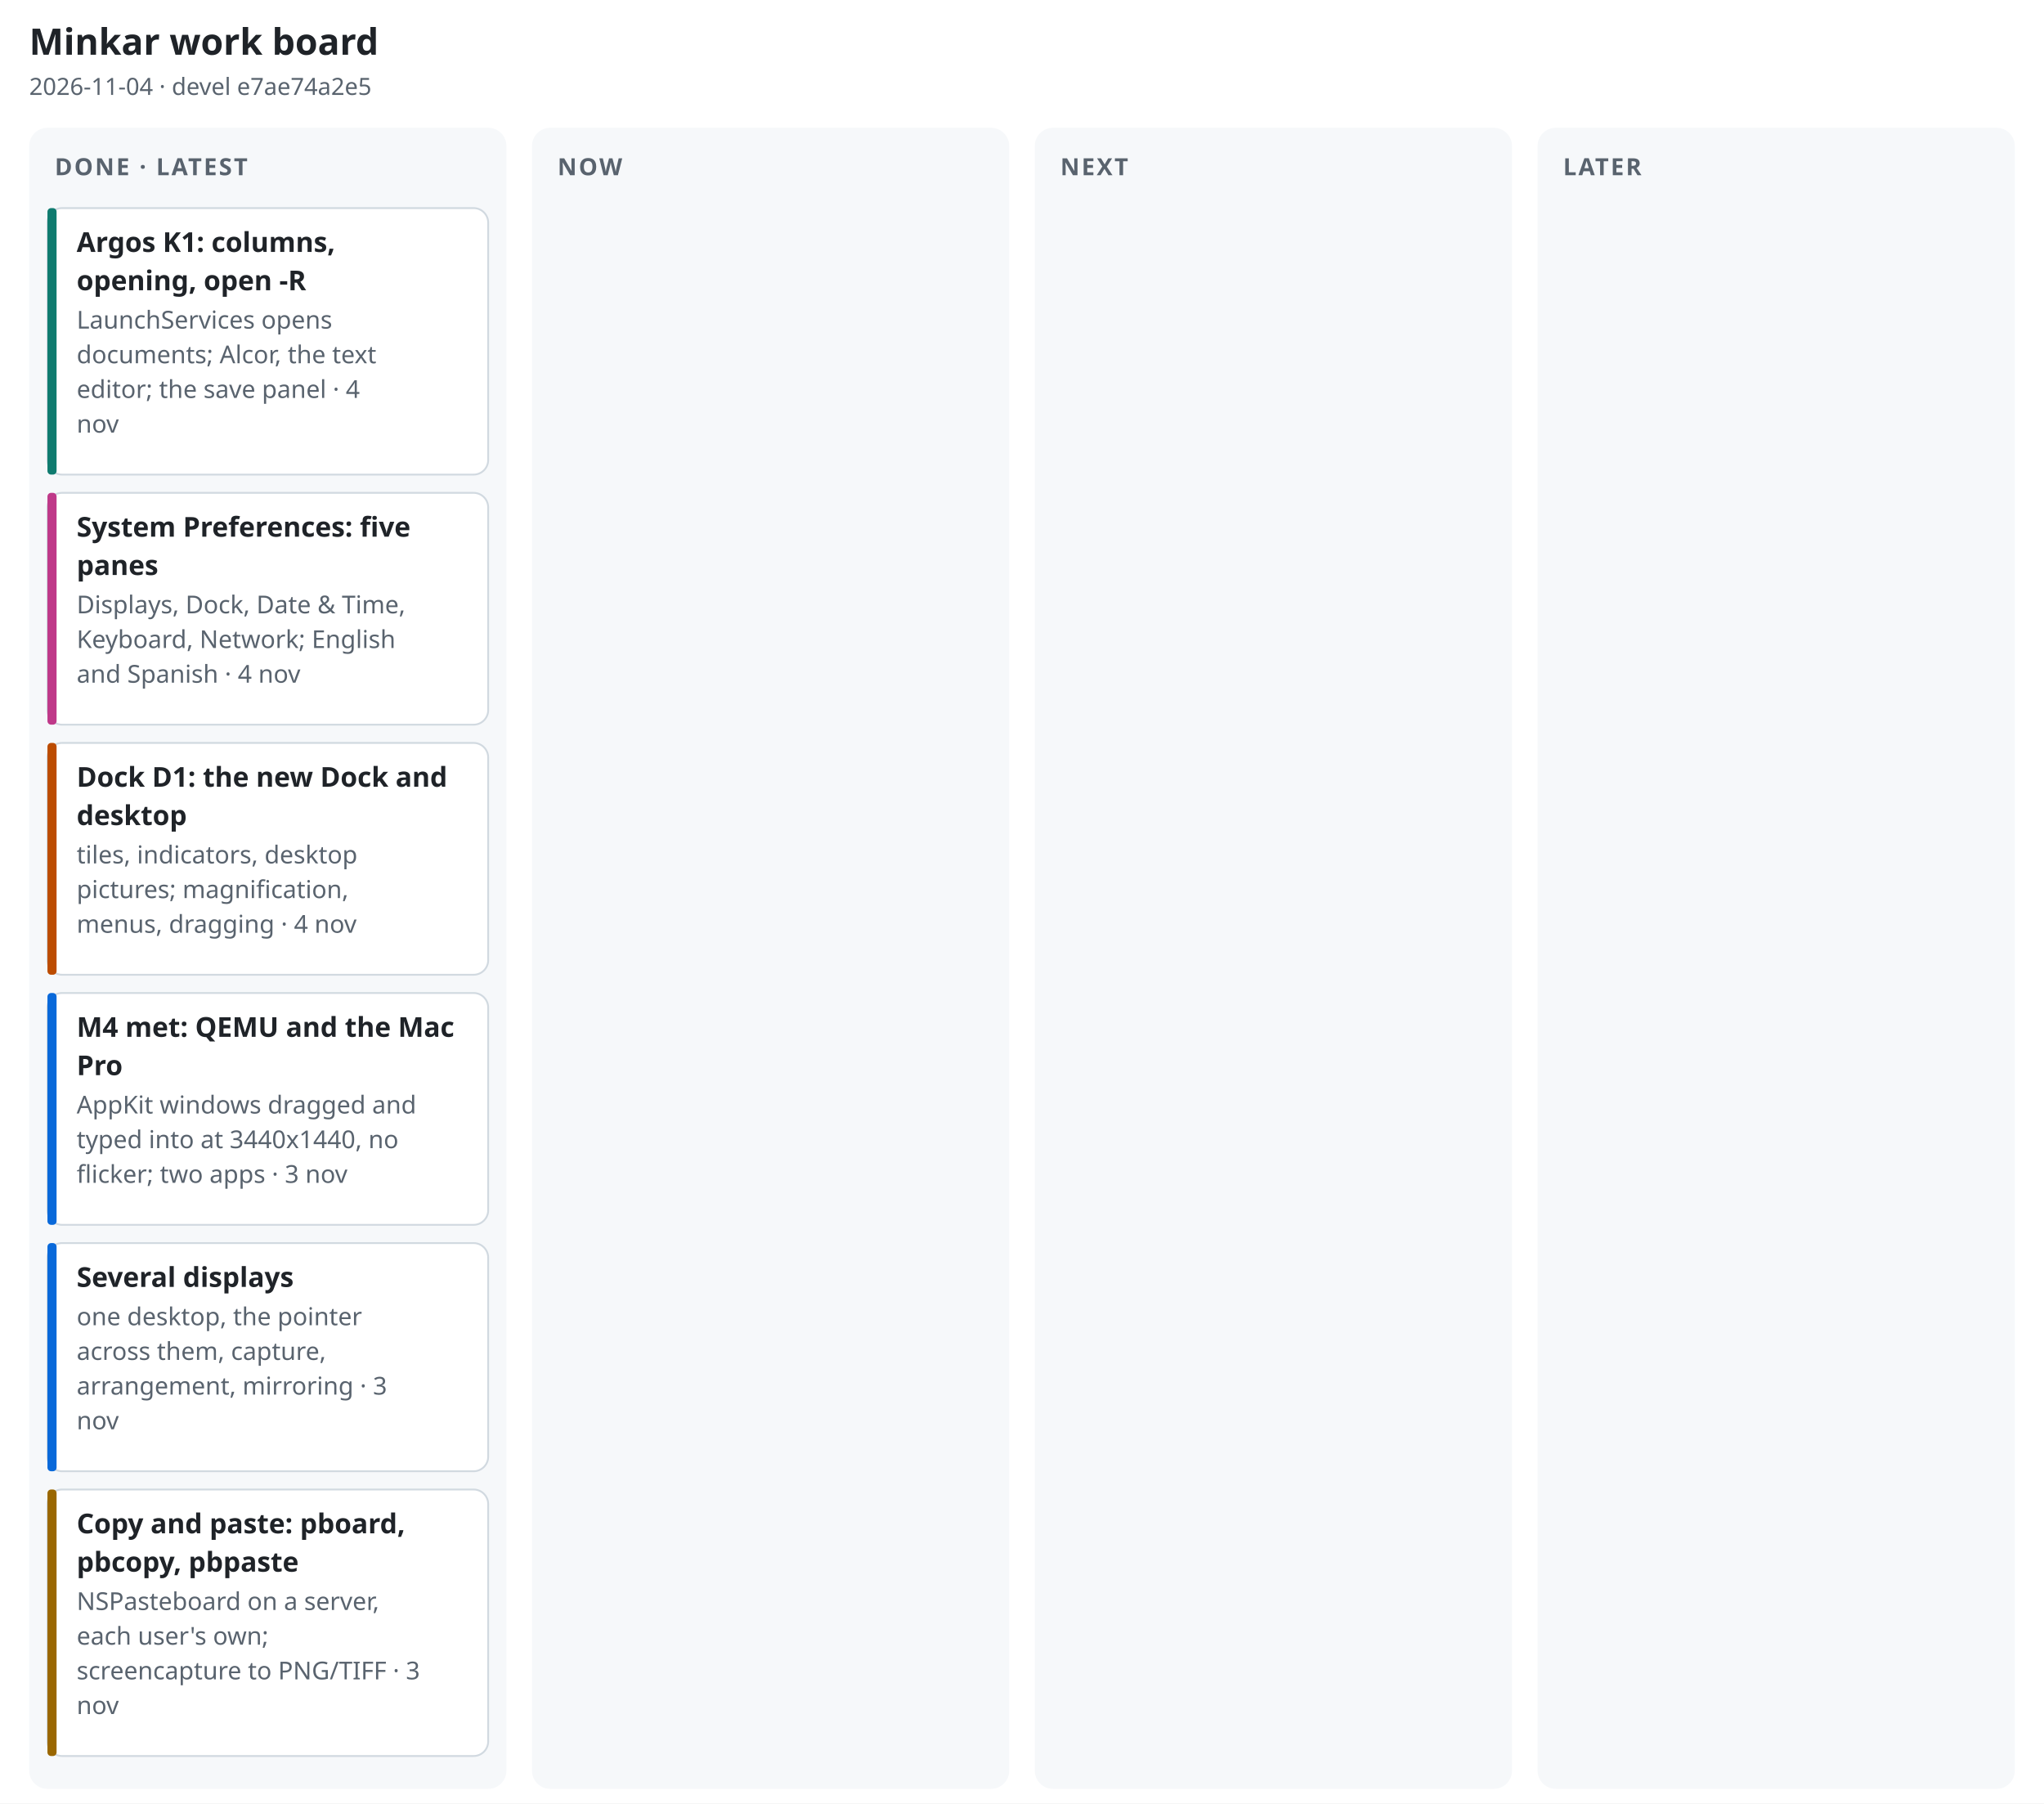
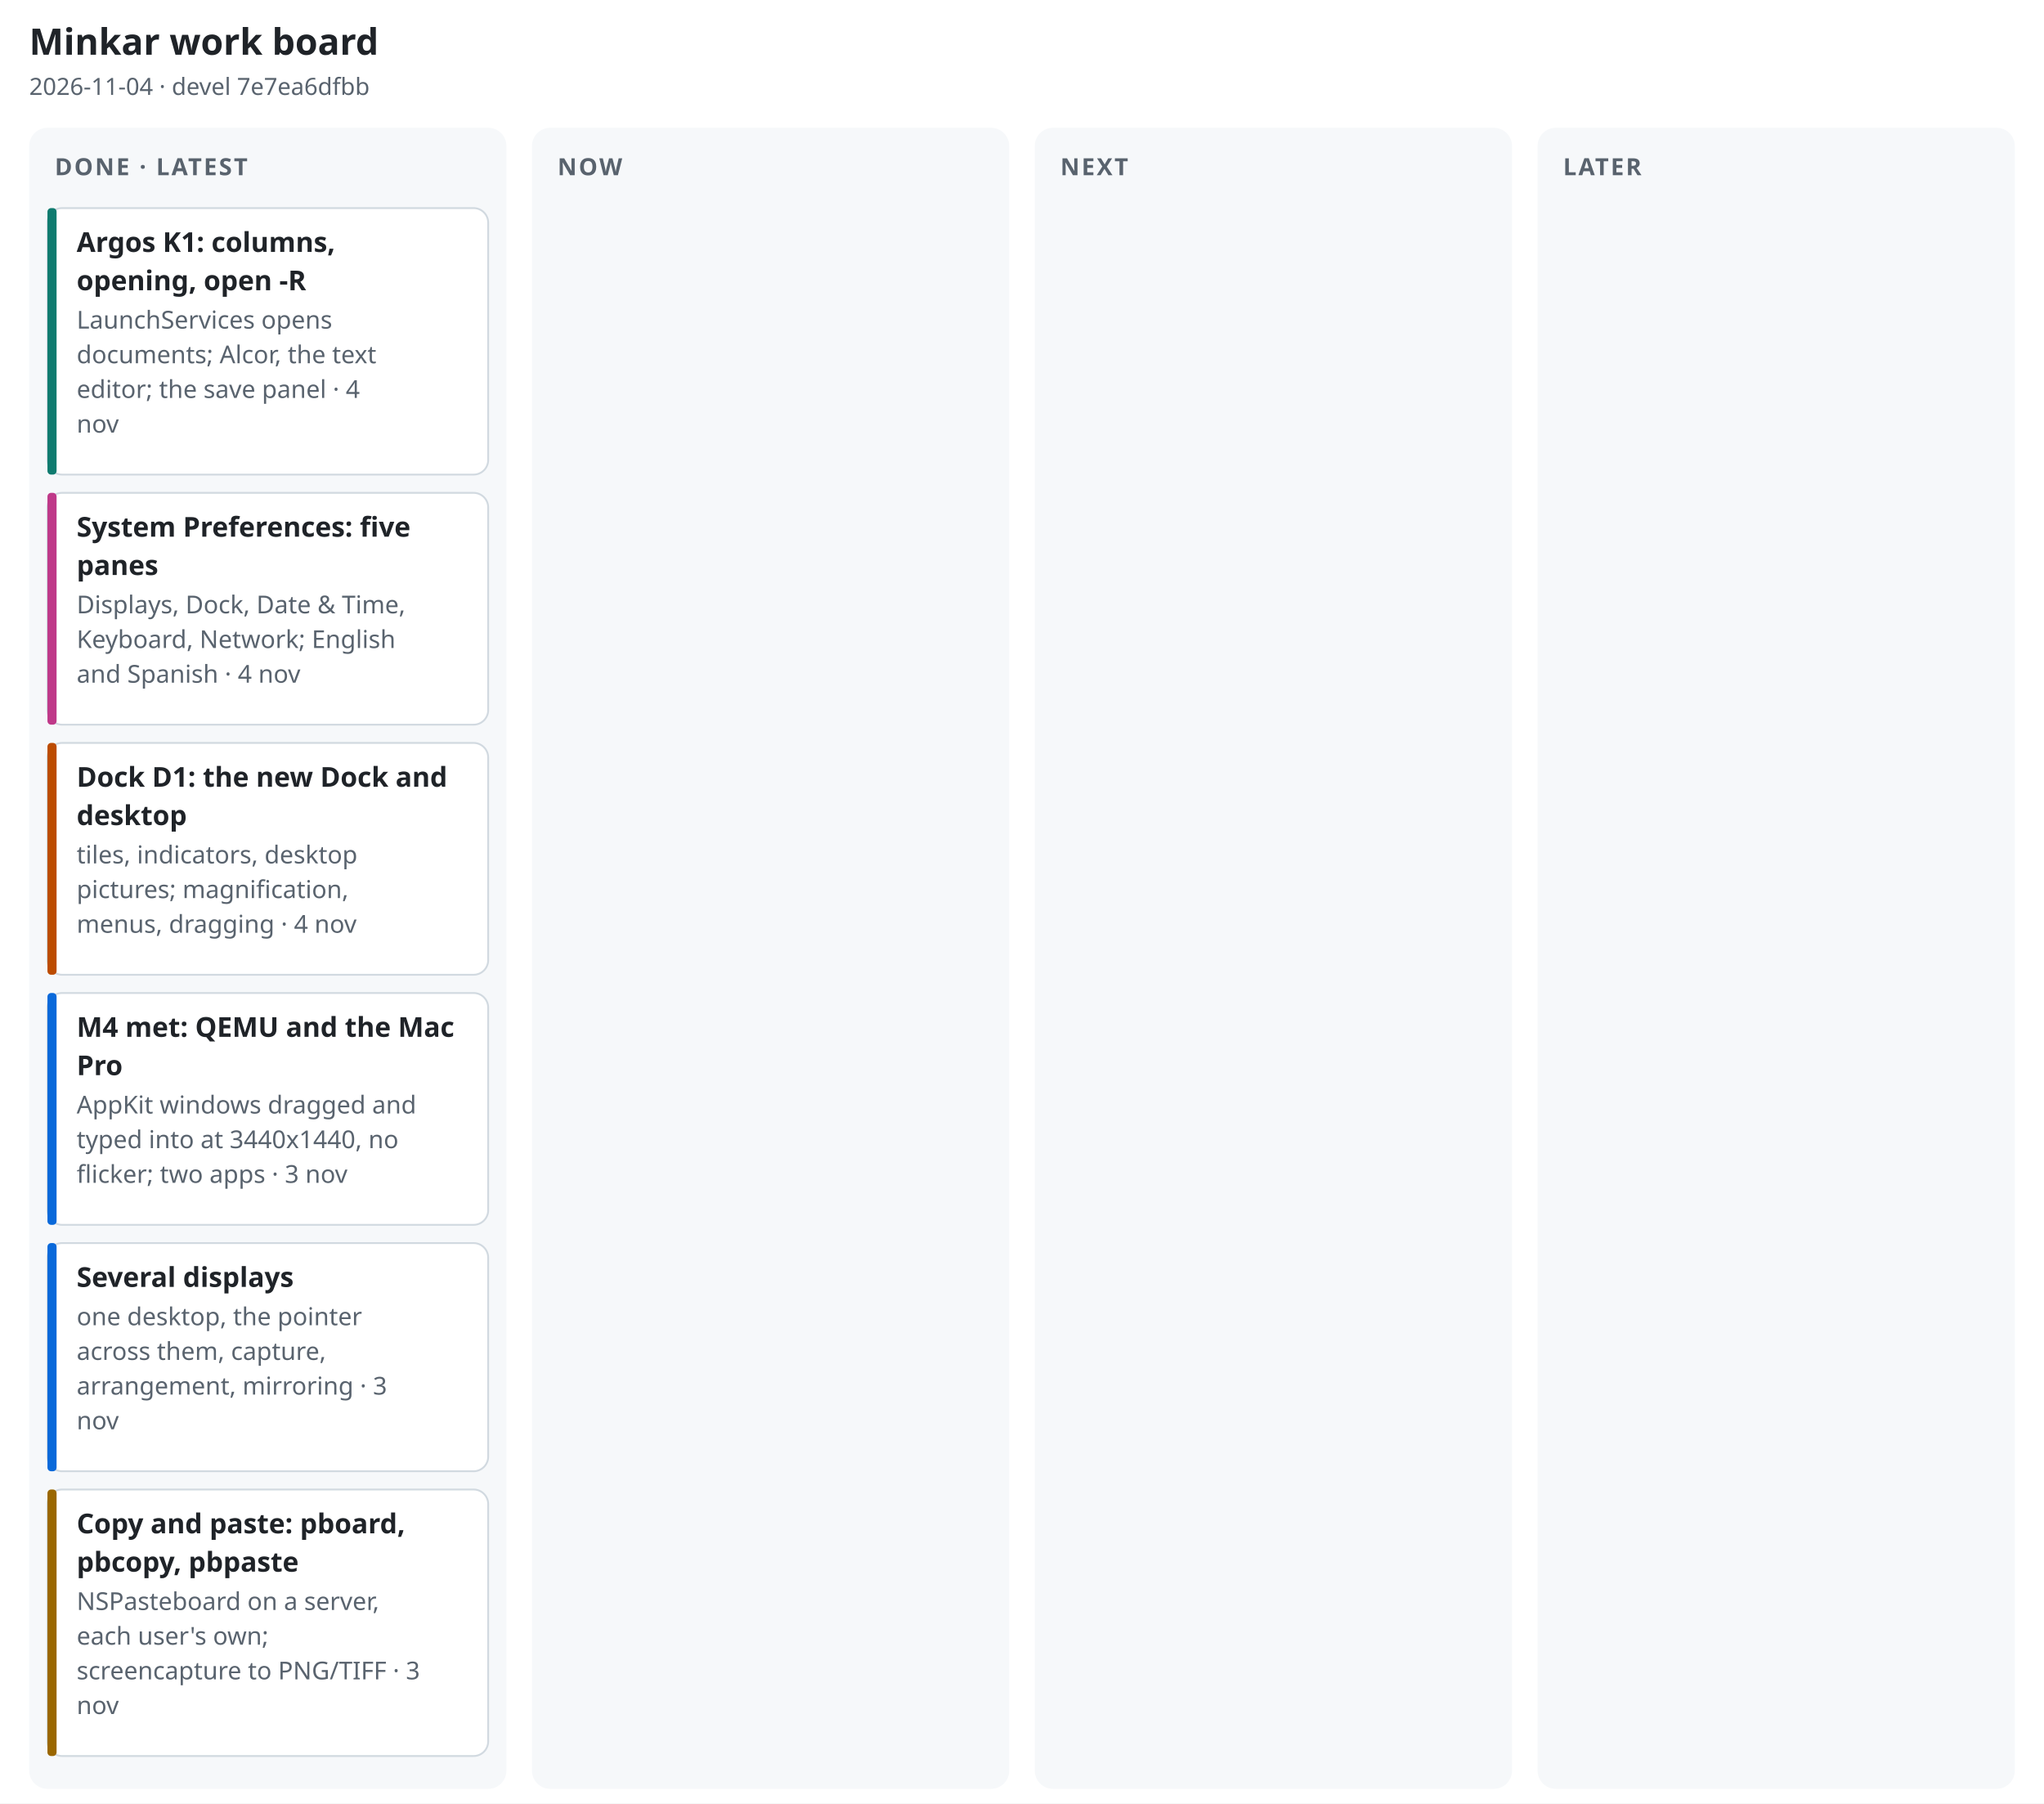
<svg xmlns="http://www.w3.org/2000/svg" width="1120" height="988" viewBox="0 0 1120 988" font-family="-apple-system, BlinkMacSystemFont, 'Segoe UI', 'Noto Sans', Helvetica, Arial, sans-serif" role="img" aria-label="Minkar work board, 2026-11-04">
  <rect width="1120" height="988" fill="#ffffff" />
  <text x="16" y="30" font-size="20" font-weight="700" fill="#1f2328" text-anchor="start">Minkar work board</text>
-   <text x="16" y="52" font-size="13" font-weight="400" fill="#59636e" text-anchor="start">2026-11-04 · devel e7ae74a2e5</text>
+   <text x="16" y="52" font-size="13" font-weight="400" fill="#59636e" text-anchor="start">2026-11-04 · devel 7e7ea6dfbb</text>
  <rect x="16" y="70" width="261.5" height="910" rx="10" fill="#f6f8fa" />
  <text x="30" y="96" font-size="13" font-weight="700" fill="#59636e" text-anchor="start" letter-spacing=".08em">DONE · LATEST</text>
  <rect x="26" y="114" width="241.5" height="146" rx="8" fill="#ffffff" stroke="#d1d9e0" stroke-width="1" />
  <rect x="26" y="114" width="5" height="146" rx="2" fill="#0f7b6f" />
  <text x="42" y="138" font-size="15" font-weight="650" fill="#1f2328" text-anchor="start">Argos K1: columns,</text>
  <text x="42" y="159" font-size="15" font-weight="650" fill="#1f2328" text-anchor="start">opening, open -R</text>
  <text x="42" y="180" font-size="13.5" font-weight="400" fill="#59636e" text-anchor="start">LaunchServices opens</text>
  <text x="42" y="199" font-size="13.5" font-weight="400" fill="#59636e" text-anchor="start">documents; Alcor, the text</text>
  <text x="42" y="218" font-size="13.5" font-weight="400" fill="#59636e" text-anchor="start">editor; the save panel · 4</text>
  <text x="42" y="237" font-size="13.5" font-weight="400" fill="#59636e" text-anchor="start">nov</text>
  <rect x="26" y="270" width="241.5" height="127" rx="8" fill="#ffffff" stroke="#d1d9e0" stroke-width="1" />
  <rect x="26" y="270" width="5" height="127" rx="2" fill="#bf3989" />
  <text x="42" y="294" font-size="15" font-weight="650" fill="#1f2328" text-anchor="start">System Preferences: five</text>
  <text x="42" y="315" font-size="15" font-weight="650" fill="#1f2328" text-anchor="start">panes</text>
  <text x="42" y="336" font-size="13.5" font-weight="400" fill="#59636e" text-anchor="start">Displays, Dock, Date &amp; Time,</text>
  <text x="42" y="355" font-size="13.5" font-weight="400" fill="#59636e" text-anchor="start">Keyboard, Network; English</text>
  <text x="42" y="374" font-size="13.5" font-weight="400" fill="#59636e" text-anchor="start">and Spanish · 4 nov</text>
  <rect x="26" y="407" width="241.5" height="127" rx="8" fill="#ffffff" stroke="#d1d9e0" stroke-width="1" />
  <rect x="26" y="407" width="5" height="127" rx="2" fill="#bc4c00" />
  <text x="42" y="431" font-size="15" font-weight="650" fill="#1f2328" text-anchor="start">Dock D1: the new Dock and</text>
  <text x="42" y="452" font-size="15" font-weight="650" fill="#1f2328" text-anchor="start">desktop</text>
  <text x="42" y="473" font-size="13.5" font-weight="400" fill="#59636e" text-anchor="start">tiles, indicators, desktop</text>
  <text x="42" y="492" font-size="13.5" font-weight="400" fill="#59636e" text-anchor="start">pictures; magnification,</text>
  <text x="42" y="511" font-size="13.5" font-weight="400" fill="#59636e" text-anchor="start">menus, dragging · 4 nov</text>
  <rect x="26" y="544" width="241.5" height="127" rx="8" fill="#ffffff" stroke="#d1d9e0" stroke-width="1" />
  <rect x="26" y="544" width="5" height="127" rx="2" fill="#0969da" />
  <text x="42" y="568" font-size="15" font-weight="650" fill="#1f2328" text-anchor="start">M4 met: QEMU and the Mac</text>
  <text x="42" y="589" font-size="15" font-weight="650" fill="#1f2328" text-anchor="start">Pro</text>
  <text x="42" y="610" font-size="13.5" font-weight="400" fill="#59636e" text-anchor="start">AppKit windows dragged and</text>
  <text x="42" y="629" font-size="13.5" font-weight="400" fill="#59636e" text-anchor="start">typed into at 3440x1440, no</text>
  <text x="42" y="648" font-size="13.5" font-weight="400" fill="#59636e" text-anchor="start">flicker; two apps · 3 nov</text>
  <rect x="26" y="681" width="241.5" height="125" rx="8" fill="#ffffff" stroke="#d1d9e0" stroke-width="1" />
  <rect x="26" y="681" width="5" height="125" rx="2" fill="#0969da" />
  <text x="42" y="705" font-size="15" font-weight="650" fill="#1f2328" text-anchor="start">Several displays</text>
  <text x="42" y="726" font-size="13.5" font-weight="400" fill="#59636e" text-anchor="start">one desktop, the pointer</text>
  <text x="42" y="745" font-size="13.5" font-weight="400" fill="#59636e" text-anchor="start">across them, capture,</text>
  <text x="42" y="764" font-size="13.5" font-weight="400" fill="#59636e" text-anchor="start">arrangement, mirroring · 3</text>
  <text x="42" y="783" font-size="13.5" font-weight="400" fill="#59636e" text-anchor="start">nov</text>
  <rect x="26" y="816" width="241.5" height="146" rx="8" fill="#ffffff" stroke="#d1d9e0" stroke-width="1" />
  <rect x="26" y="816" width="5" height="146" rx="2" fill="#9a6700" />
  <text x="42" y="840" font-size="15" font-weight="650" fill="#1f2328" text-anchor="start">Copy and paste: pboard,</text>
  <text x="42" y="861" font-size="15" font-weight="650" fill="#1f2328" text-anchor="start">pbcopy, pbpaste</text>
  <text x="42" y="882" font-size="13.5" font-weight="400" fill="#59636e" text-anchor="start">NSPasteboard on a server,</text>
  <text x="42" y="901" font-size="13.5" font-weight="400" fill="#59636e" text-anchor="start">each user's own;</text>
  <text x="42" y="920" font-size="13.5" font-weight="400" fill="#59636e" text-anchor="start">screencapture to PNG/TIFF · 3</text>
  <text x="42" y="939" font-size="13.5" font-weight="400" fill="#59636e" text-anchor="start">nov</text>
  <rect x="291.5" y="70" width="261.5" height="910" rx="10" fill="#f6f8fa" />
  <text x="305.5" y="96" font-size="13" font-weight="700" fill="#59636e" text-anchor="start" letter-spacing=".08em">NOW</text>
  <rect x="567" y="70" width="261.5" height="910" rx="10" fill="#f6f8fa" />
  <text x="581" y="96" font-size="13" font-weight="700" fill="#59636e" text-anchor="start" letter-spacing=".08em">NEXT</text>
  <rect x="842.5" y="70" width="261.5" height="910" rx="10" fill="#f6f8fa" />
  <text x="856.5" y="96" font-size="13" font-weight="700" fill="#59636e" text-anchor="start" letter-spacing=".08em">LATER</text>
</svg>
